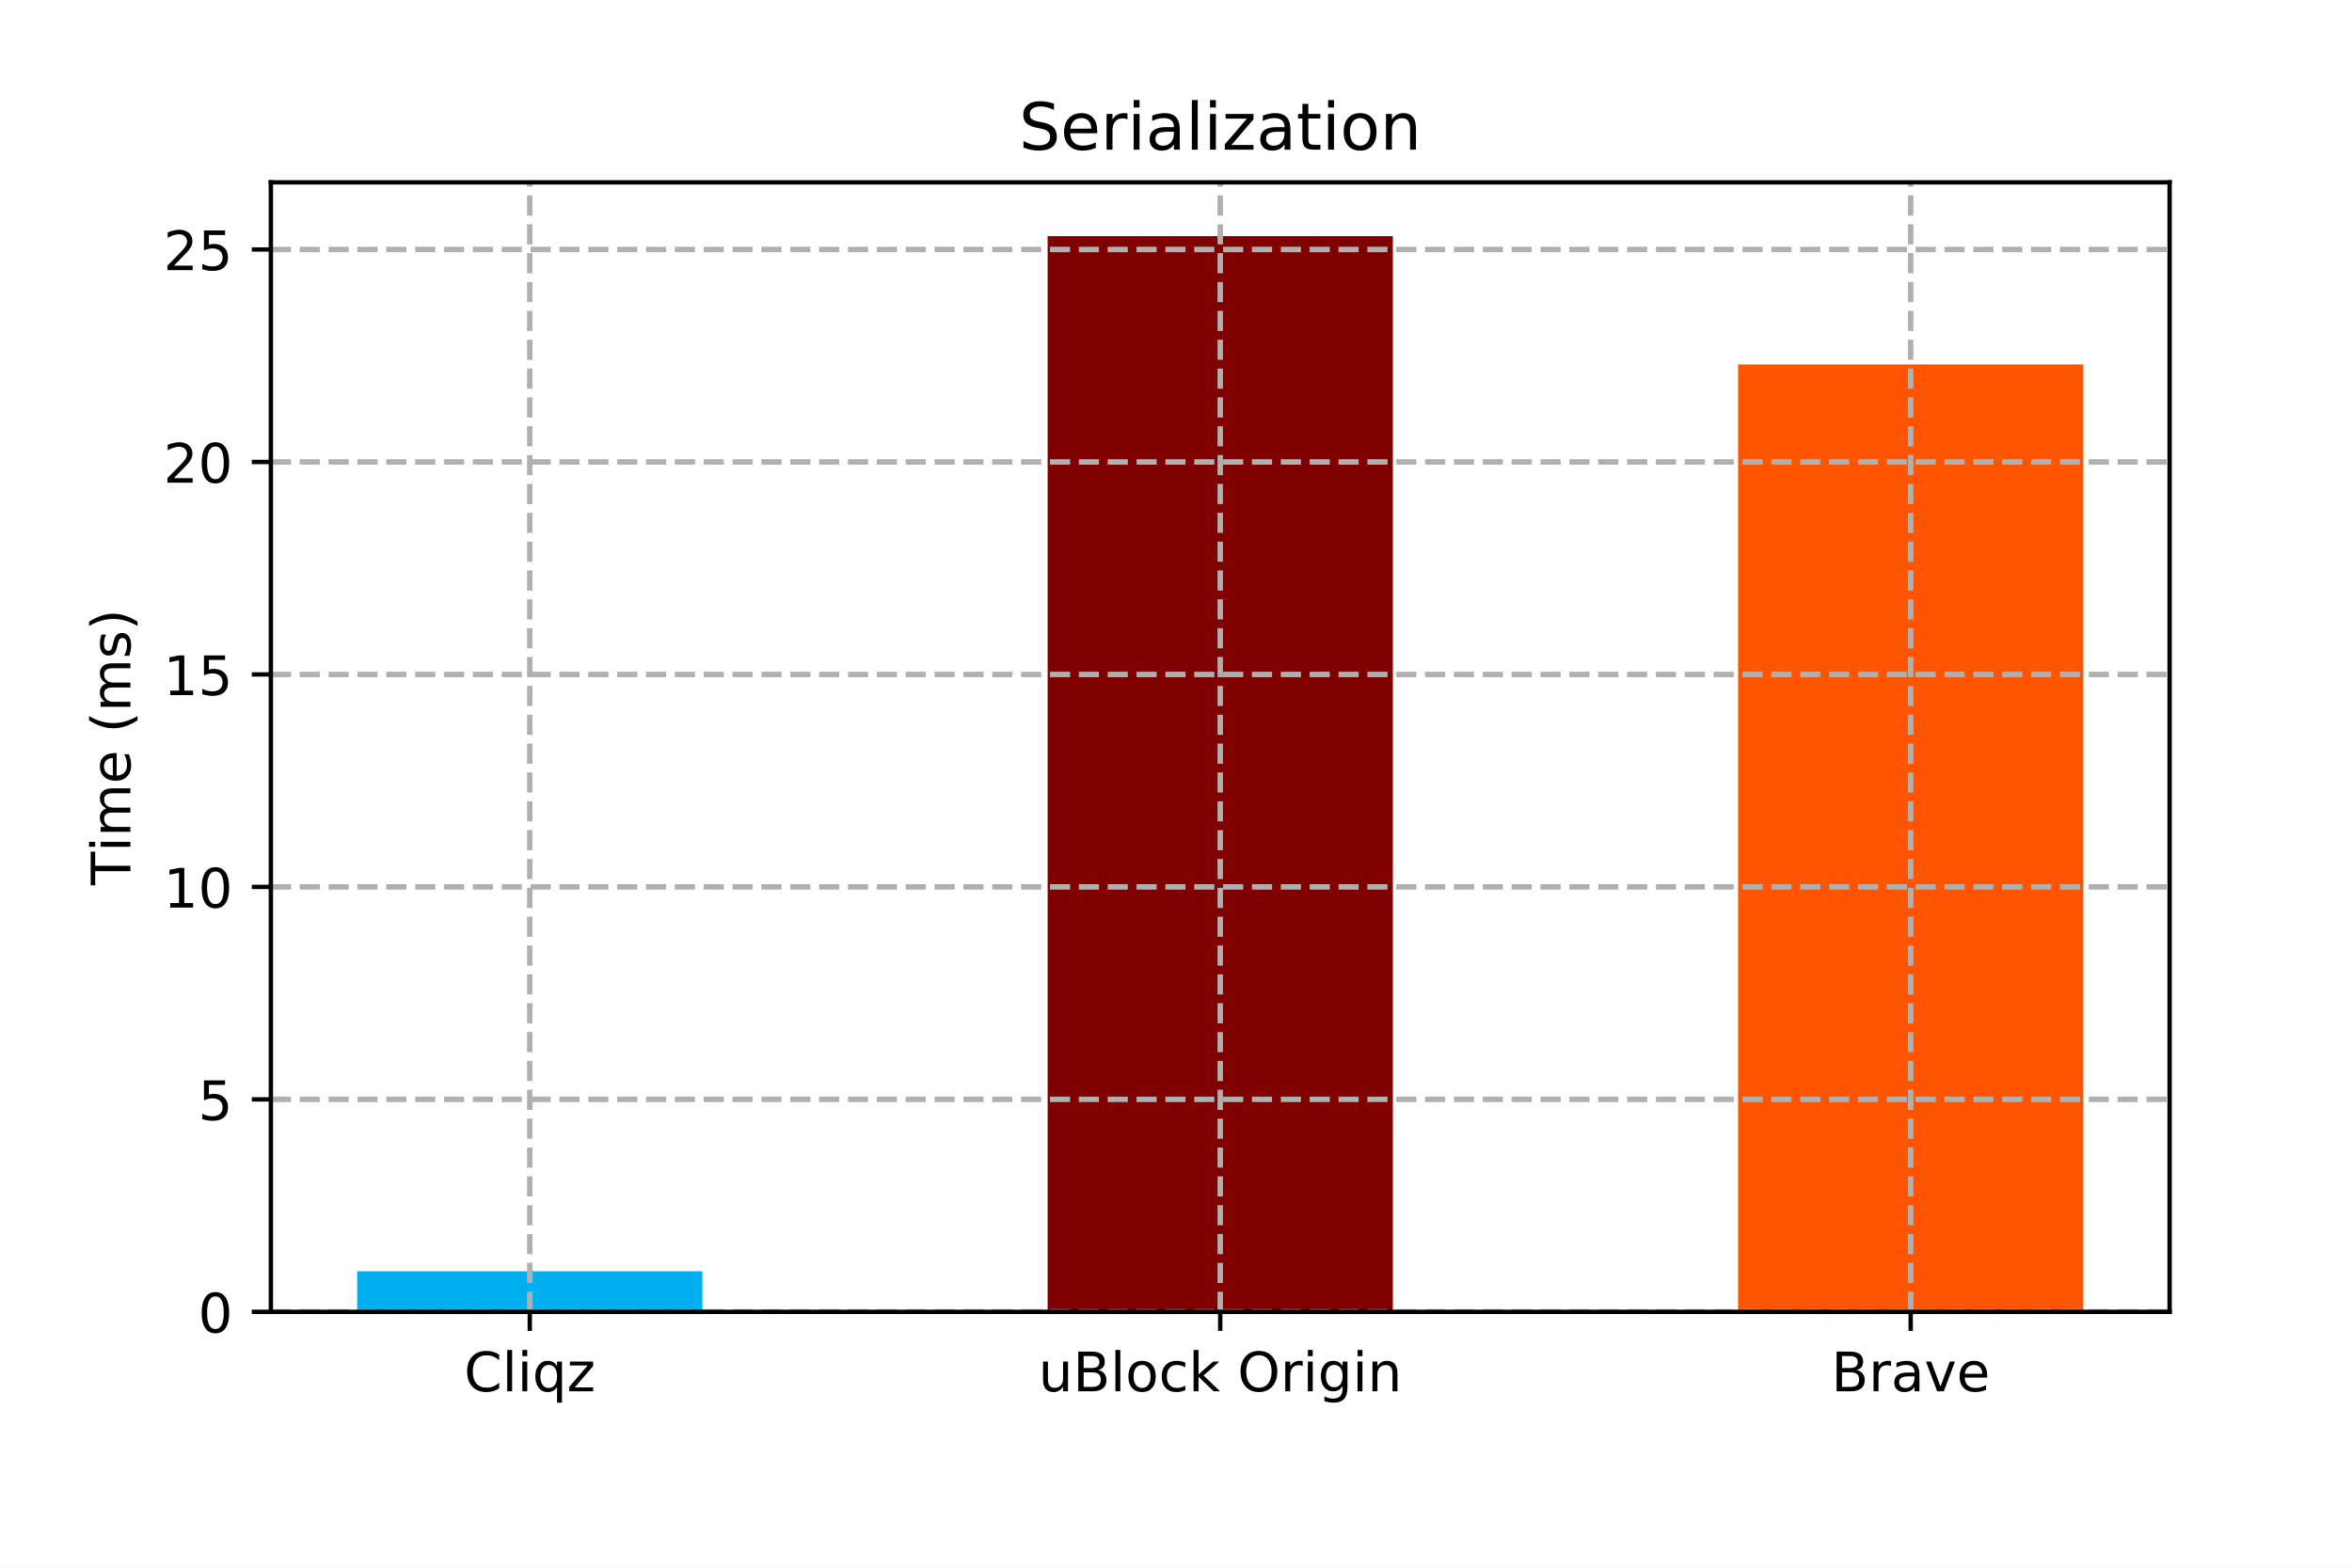
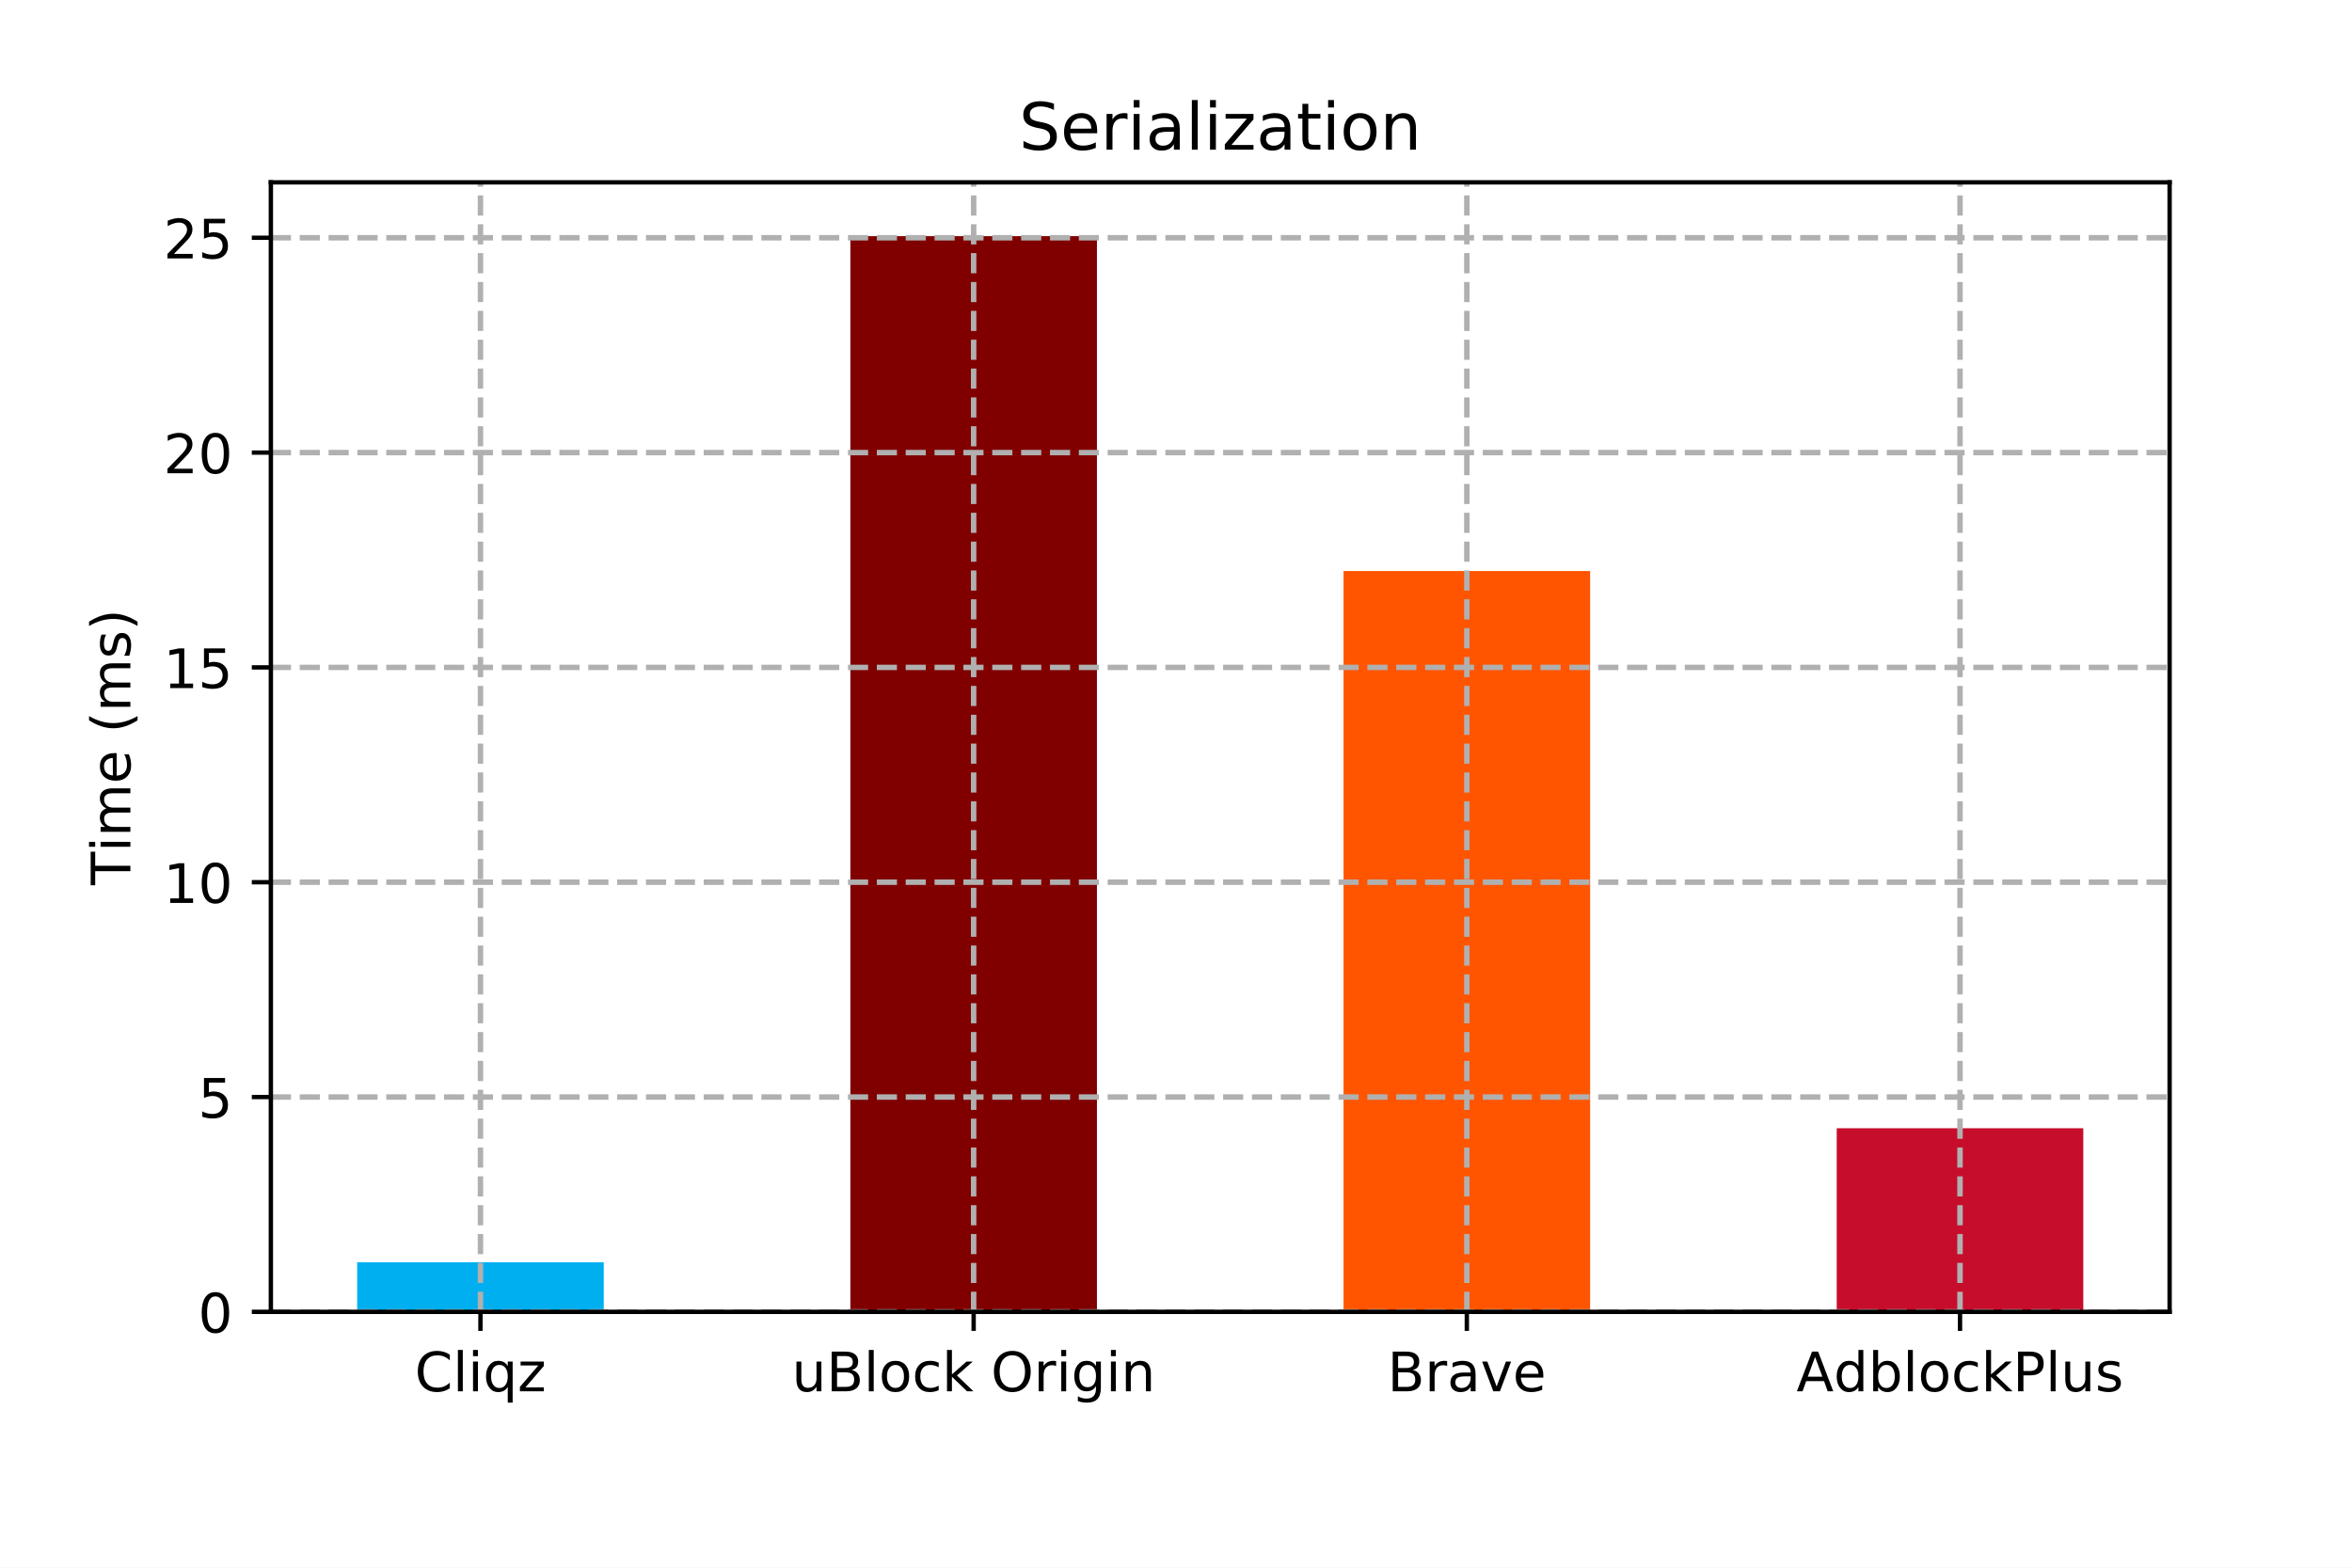
<svg xmlns="http://www.w3.org/2000/svg" xmlns:xlink="http://www.w3.org/1999/xlink" height="288pt" version="1.1" viewBox="0 0 432 288" width="432pt">
  <defs>
    <style type="text/css">
*{stroke-linecap:butt;stroke-linejoin:round;}
  </style>
  </defs>
  <g id="figure_1">
    <g id="patch_1">
      <path d="M 0 288  L 432 288  L 432 0  L 0 0  z " style="fill:#ffffff;" />
    </g>
    <g id="axes_1">
      <g id="patch_2">
        <path d="M 49.75 241  L 398.5 241  L 398.5 33.5  L 49.75 33.5  z " style="fill:#ffffff;" />
      </g>
      <g id="patch_3">
-         <path clip-path="url(#pd27f383146)" d="M 65.602 241  L 129.011 241  L 129.011 233.551  L 65.602 233.551  z " style="fill:#00aff0;" />
+         <path clip-path="url(#p6e4108b388)" d="M 65.602 241  L 110.894 241  L 110.894 231.901  L 65.602 231.901  z " style="fill:#00aff0;" />
      </g>
      <g id="patch_4">
-         <path clip-path="url(#pd27f383146)" d="M 192.42 241  L 255.83 241  L 255.83 43.381  L 192.42 43.381  z " style="fill:#800000;" />
+         <path clip-path="url(#p6e4108b388)" d="M 156.187 241  L 201.479 241  L 201.479 43.381  L 156.187 43.381  z " style="fill:#800000;" />
      </g>
      <g id="patch_5">
-         <path clip-path="url(#pd27f383146)" d="M 319.239 241  L 382.648 241  L 382.648 66.957  L 319.239 66.957  z " style="fill:#ff5500;" />
+         <path clip-path="url(#p6e4108b388)" d="M 246.771 241  L 292.063 241  L 292.063 104.898  L 246.771 104.898  z " style="fill:#ff5500;" />
+       </g>
+       <g id="patch_6">
+         <path clip-path="url(#p6e4108b388)" d="M 337.356 241  L 382.648 241  L 382.648 207.27  L 337.356 207.27  z " style="fill:#c70d2c;" />
      </g>
      <g id="matplotlib.axis_1">
        <g id="xtick_1">
          <g id="line2d_1">
-             <path clip-path="url(#pd27f383146)" d="M 97.307 241  L 97.307 33.5  " style="fill:none;stroke:#b0b0b0;stroke-dasharray:3.7,1.6;stroke-dashoffset:0;" />
+             <path clip-path="url(#p6e4108b388)" d="M 88.248 241  L 88.248 33.5  " style="fill:none;stroke:#b0b0b0;stroke-dasharray:3.7,1.6;stroke-dashoffset:0;" />
          </g>
          <g id="line2d_2">
            <defs>
-               <path d="M 0 0  L 0 3.5  " id="m61ef0e1112" style="stroke:#000000;stroke-width:0.8;" />
-             </defs>
-             <g>
-               <use style="stroke:#000000;stroke-width:0.8;" x="97.307" xlink:href="#m61ef0e1112" y="241" />
+               <path d="M 0 0  L 0 3.5  " id="mf58dbe7dc2" style="stroke:#000000;stroke-width:0.8;" />
+             </defs>
+             <g>
+               <use style="stroke:#000000;stroke-width:0.8;" x="88.248" xlink:href="#mf58dbe7dc2" y="241" />
            </g>
          </g>
          <g id="text_1">
            <defs>
              <path d="M 64.406 67.281  L 64.406 56.891  Q 59.422 61.531 53.781 63.812  Q 48.141 66.109 41.797 66.109  Q 29.297 66.109 22.656 58.469  Q 16.016 50.828 16.016 36.375  Q 16.016 21.969 22.656 14.328  Q 29.297 6.688 41.797 6.688  Q 48.141 6.688 53.781 8.984  Q 59.422 11.281 64.406 15.922  L 64.406 5.609  Q 59.234 2.094 53.438 0.328  Q 47.656 -1.422 41.219 -1.422  Q 24.656 -1.422 15.125 8.703  Q 5.609 18.844 5.609 36.375  Q 5.609 53.953 15.125 64.078  Q 24.656 74.219 41.219 74.219  Q 47.75 74.219 53.531 72.484  Q 59.328 70.75 64.406 67.281  z " id="DejaVuSans-67" />
              <path d="M 9.422 75.984  L 18.406 75.984  L 18.406 0  L 9.422 0  z " id="DejaVuSans-108" />
              <path d="M 9.422 54.688  L 18.406 54.688  L 18.406 0  L 9.422 0  z M 9.422 75.984  L 18.406 75.984  L 18.406 64.594  L 9.422 64.594  z " id="DejaVuSans-105" />
              <path d="M 14.797 27.297  Q 14.797 17.391 18.875 11.75  Q 22.953 6.109 30.078 6.109  Q 37.203 6.109 41.297 11.75  Q 45.406 17.391 45.406 27.297  Q 45.406 37.203 41.297 42.844  Q 37.203 48.484 30.078 48.484  Q 22.953 48.484 18.875 42.844  Q 14.797 37.203 14.797 27.297  z M 45.406 8.203  Q 42.578 3.328 38.25 0.953  Q 33.938 -1.422 27.875 -1.422  Q 17.969 -1.422 11.734 6.484  Q 5.516 14.406 5.516 27.297  Q 5.516 40.188 11.734 48.094  Q 17.969 56 27.875 56  Q 33.938 56 38.25 53.625  Q 42.578 51.266 45.406 46.391  L 45.406 54.688  L 54.391 54.688  L 54.391 -20.797  L 45.406 -20.797  z " id="DejaVuSans-113" />
              <path d="M 5.516 54.688  L 48.188 54.688  L 48.188 46.484  L 14.406 7.172  L 48.188 7.172  L 48.188 0  L 4.297 0  L 4.297 8.203  L 38.094 47.516  L 5.516 47.516  z " id="DejaVuSans-122" />
            </defs>
-             <g transform="translate(85.23885 255.5984)scale(0.1 -0.1)">
+             <g transform="translate(76.18041 255.5984)scale(0.1 -0.1)">
              <use xlink:href="#DejaVuSans-67" />
              <use x="69.824" xlink:href="#DejaVuSans-108" />
              <use x="97.607" xlink:href="#DejaVuSans-105" />
              <use x="125.391" xlink:href="#DejaVuSans-113" />
              <use x="188.867" xlink:href="#DejaVuSans-122" />
            </g>
          </g>
        </g>
        <g id="xtick_2">
          <g id="line2d_3">
-             <path clip-path="url(#pd27f383146)" d="M 224.125 241  L 224.125 33.5  " style="fill:none;stroke:#b0b0b0;stroke-dasharray:3.7,1.6;stroke-dashoffset:0;" />
+             <path clip-path="url(#p6e4108b388)" d="M 178.833 241  L 178.833 33.5  " style="fill:none;stroke:#b0b0b0;stroke-dasharray:3.7,1.6;stroke-dashoffset:0;" />
          </g>
          <g id="line2d_4">
            <g>
-               <use style="stroke:#000000;stroke-width:0.8;" x="224.125" xlink:href="#m61ef0e1112" y="241" />
+               <use style="stroke:#000000;stroke-width:0.8;" x="178.833" xlink:href="#mf58dbe7dc2" y="241" />
            </g>
          </g>
          <g id="text_2">
            <defs>
              <path d="M 8.5 21.578  L 8.5 54.688  L 17.484 54.688  L 17.484 21.922  Q 17.484 14.156 20.5 10.266  Q 23.531 6.391 29.594 6.391  Q 36.859 6.391 41.078 11.031  Q 45.312 15.672 45.312 23.688  L 45.312 54.688  L 54.297 54.688  L 54.297 0  L 45.312 0  L 45.312 8.406  Q 42.047 3.422 37.719 1  Q 33.406 -1.422 27.688 -1.422  Q 18.266 -1.422 13.375 4.438  Q 8.5 10.297 8.5 21.578  z M 31.109 56  z " id="DejaVuSans-117" />
              <path d="M 19.672 34.812  L 19.672 8.109  L 35.5 8.109  Q 43.453 8.109 47.281 11.406  Q 51.125 14.703 51.125 21.484  Q 51.125 28.328 47.281 31.562  Q 43.453 34.812 35.5 34.812  z M 19.672 64.797  L 19.672 42.828  L 34.281 42.828  Q 41.5 42.828 45.031 45.531  Q 48.578 48.25 48.578 53.812  Q 48.578 59.328 45.031 62.062  Q 41.5 64.797 34.281 64.797  z M 9.812 72.906  L 35.016 72.906  Q 46.297 72.906 52.391 68.219  Q 58.5 63.531 58.5 54.891  Q 58.5 48.188 55.375 44.234  Q 52.25 40.281 46.188 39.312  Q 53.469 37.75 57.5 32.781  Q 61.531 27.828 61.531 20.406  Q 61.531 10.641 54.891 5.312  Q 48.25 0 35.984 0  L 9.812 0  z " id="DejaVuSans-66" />
              <path d="M 30.609 48.391  Q 23.391 48.391 19.188 42.75  Q 14.984 37.109 14.984 27.297  Q 14.984 17.484 19.156 11.844  Q 23.344 6.203 30.609 6.203  Q 37.797 6.203 41.984 11.859  Q 46.188 17.531 46.188 27.297  Q 46.188 37.016 41.984 42.703  Q 37.797 48.391 30.609 48.391  z M 30.609 56  Q 42.328 56 49.016 48.375  Q 55.719 40.766 55.719 27.297  Q 55.719 13.875 49.016 6.219  Q 42.328 -1.422 30.609 -1.422  Q 18.844 -1.422 12.172 6.219  Q 5.516 13.875 5.516 27.297  Q 5.516 40.766 12.172 48.375  Q 18.844 56 30.609 56  z " id="DejaVuSans-111" />
              <path d="M 48.781 52.594  L 48.781 44.188  Q 44.969 46.297 41.141 47.344  Q 37.312 48.391 33.406 48.391  Q 24.656 48.391 19.812 42.844  Q 14.984 37.312 14.984 27.297  Q 14.984 17.281 19.812 11.734  Q 24.656 6.203 33.406 6.203  Q 37.312 6.203 41.141 7.25  Q 44.969 8.297 48.781 10.406  L 48.781 2.094  Q 45.016 0.344 40.984 -0.531  Q 36.969 -1.422 32.422 -1.422  Q 20.062 -1.422 12.781 6.344  Q 5.516 14.109 5.516 27.297  Q 5.516 40.672 12.859 48.328  Q 20.219 56 33.016 56  Q 37.156 56 41.109 55.141  Q 45.062 54.297 48.781 52.594  z " id="DejaVuSans-99" />
              <path d="M 9.078 75.984  L 18.109 75.984  L 18.109 31.109  L 44.922 54.688  L 56.391 54.688  L 27.391 29.109  L 57.625 0  L 45.906 0  L 18.109 26.703  L 18.109 0  L 9.078 0  z " id="DejaVuSans-107" />
              <path id="DejaVuSans-32" />
              <path d="M 39.406 66.219  Q 28.656 66.219 22.328 58.203  Q 16.016 50.203 16.016 36.375  Q 16.016 22.609 22.328 14.594  Q 28.656 6.594 39.406 6.594  Q 50.141 6.594 56.422 14.594  Q 62.703 22.609 62.703 36.375  Q 62.703 50.203 56.422 58.203  Q 50.141 66.219 39.406 66.219  z M 39.406 74.219  Q 54.734 74.219 63.906 63.938  Q 73.094 53.656 73.094 36.375  Q 73.094 19.141 63.906 8.859  Q 54.734 -1.422 39.406 -1.422  Q 24.031 -1.422 14.812 8.828  Q 5.609 19.094 5.609 36.375  Q 5.609 53.656 14.812 63.938  Q 24.031 74.219 39.406 74.219  z " id="DejaVuSans-79" />
              <path d="M 41.109 46.297  Q 39.594 47.172 37.812 47.578  Q 36.031 48 33.891 48  Q 26.266 48 22.188 43.047  Q 18.109 38.094 18.109 28.812  L 18.109 0  L 9.078 0  L 9.078 54.688  L 18.109 54.688  L 18.109 46.188  Q 20.953 51.172 25.484 53.578  Q 30.031 56 36.531 56  Q 37.453 56 38.578 55.875  Q 39.703 55.766 41.062 55.516  z " id="DejaVuSans-114" />
              <path d="M 45.406 27.984  Q 45.406 37.75 41.375 43.109  Q 37.359 48.484 30.078 48.484  Q 22.859 48.484 18.828 43.109  Q 14.797 37.75 14.797 27.984  Q 14.797 18.266 18.828 12.891  Q 22.859 7.516 30.078 7.516  Q 37.359 7.516 41.375 12.891  Q 45.406 18.266 45.406 27.984  z M 54.391 6.781  Q 54.391 -7.172 48.188 -13.984  Q 42 -20.797 29.203 -20.797  Q 24.469 -20.797 20.266 -20.094  Q 16.062 -19.391 12.109 -17.922  L 12.109 -9.188  Q 16.062 -11.328 19.922 -12.344  Q 23.781 -13.375 27.781 -13.375  Q 36.625 -13.375 41.016 -8.766  Q 45.406 -4.156 45.406 5.172  L 45.406 9.625  Q 42.625 4.781 38.281 2.391  Q 33.938 0 27.875 0  Q 17.828 0 11.672 7.656  Q 5.516 15.328 5.516 27.984  Q 5.516 40.672 11.672 48.328  Q 17.828 56 27.875 56  Q 33.938 56 38.281 53.609  Q 42.625 51.219 45.406 46.391  L 45.406 54.688  L 54.391 54.688  z " id="DejaVuSans-103" />
              <path d="M 54.891 33.016  L 54.891 0  L 45.906 0  L 45.906 32.719  Q 45.906 40.484 42.875 44.328  Q 39.844 48.188 33.797 48.188  Q 26.516 48.188 22.312 43.547  Q 18.109 38.922 18.109 30.906  L 18.109 0  L 9.078 0  L 9.078 54.688  L 18.109 54.688  L 18.109 46.188  Q 21.344 51.125 25.703 53.562  Q 30.078 56 35.797 56  Q 45.219 56 50.047 50.172  Q 54.891 44.344 54.891 33.016  z " id="DejaVuSans-110" />
            </defs>
-             <g transform="translate(190.7312 255.5984)scale(0.1 -0.1)">
+             <g transform="translate(145.439 255.5984)scale(0.1 -0.1)">
              <use xlink:href="#DejaVuSans-117" />
              <use x="63.379" xlink:href="#DejaVuSans-66" />
              <use x="131.982" xlink:href="#DejaVuSans-108" />
              <use x="159.766" xlink:href="#DejaVuSans-111" />
              <use x="220.947" xlink:href="#DejaVuSans-99" />
              <use x="275.928" xlink:href="#DejaVuSans-107" />
              <use x="333.838" xlink:href="#DejaVuSans-32" />
              <use x="365.625" xlink:href="#DejaVuSans-79" />
              <use x="444.336" xlink:href="#DejaVuSans-114" />
              <use x="485.449" xlink:href="#DejaVuSans-105" />
              <use x="513.232" xlink:href="#DejaVuSans-103" />
              <use x="576.709" xlink:href="#DejaVuSans-105" />
              <use x="604.492" xlink:href="#DejaVuSans-110" />
            </g>
          </g>
        </g>
        <g id="xtick_3">
          <g id="line2d_5">
-             <path clip-path="url(#pd27f383146)" d="M 350.943 241  L 350.943 33.5  " style="fill:none;stroke:#b0b0b0;stroke-dasharray:3.7,1.6;stroke-dashoffset:0;" />
+             <path clip-path="url(#p6e4108b388)" d="M 269.417 241  L 269.417 33.5  " style="fill:none;stroke:#b0b0b0;stroke-dasharray:3.7,1.6;stroke-dashoffset:0;" />
          </g>
          <g id="line2d_6">
            <g>
-               <use style="stroke:#000000;stroke-width:0.8;" x="350.943" xlink:href="#m61ef0e1112" y="241" />
+               <use style="stroke:#000000;stroke-width:0.8;" x="269.417" xlink:href="#mf58dbe7dc2" y="241" />
            </g>
          </g>
          <g id="text_3">
            <defs>
              <path d="M 34.281 27.484  Q 23.391 27.484 19.188 25  Q 14.984 22.516 14.984 16.5  Q 14.984 11.719 18.141 8.906  Q 21.297 6.109 26.703 6.109  Q 34.188 6.109 38.703 11.406  Q 43.219 16.703 43.219 25.484  L 43.219 27.484  z M 52.203 31.203  L 52.203 0  L 43.219 0  L 43.219 8.297  Q 40.141 3.328 35.547 0.953  Q 30.953 -1.422 24.312 -1.422  Q 15.922 -1.422 10.953 3.297  Q 6 8.016 6 15.922  Q 6 25.141 12.172 29.828  Q 18.359 34.516 30.609 34.516  L 43.219 34.516  L 43.219 35.406  Q 43.219 41.609 39.141 45  Q 35.062 48.391 27.688 48.391  Q 23 48.391 18.547 47.266  Q 14.109 46.141 10.016 43.891  L 10.016 52.203  Q 14.938 54.109 19.578 55.047  Q 24.219 56 28.609 56  Q 40.484 56 46.344 49.844  Q 52.203 43.703 52.203 31.203  z " id="DejaVuSans-97" />
              <path d="M 2.984 54.688  L 12.5 54.688  L 29.594 8.797  L 46.688 54.688  L 56.203 54.688  L 35.688 0  L 23.484 0  z " id="DejaVuSans-118" />
              <path d="M 56.203 29.594  L 56.203 25.203  L 14.891 25.203  Q 15.484 15.922 20.484 11.062  Q 25.484 6.203 34.422 6.203  Q 39.594 6.203 44.453 7.469  Q 49.312 8.734 54.109 11.281  L 54.109 2.781  Q 49.266 0.734 44.188 -0.344  Q 39.109 -1.422 33.891 -1.422  Q 20.797 -1.422 13.156 6.188  Q 5.516 13.812 5.516 26.812  Q 5.516 40.234 12.766 48.109  Q 20.016 56 32.328 56  Q 43.359 56 49.781 48.891  Q 56.203 41.797 56.203 29.594  z M 47.219 32.234  Q 47.125 39.594 43.094 43.984  Q 39.062 48.391 32.422 48.391  Q 24.906 48.391 20.391 44.141  Q 15.875 39.891 15.188 32.172  z " id="DejaVuSans-101" />
            </defs>
-             <g transform="translate(336.3572 255.5984)scale(0.1 -0.1)">
+             <g transform="translate(254.8313 255.5984)scale(0.1 -0.1)">
              <use xlink:href="#DejaVuSans-66" />
              <use x="68.604" xlink:href="#DejaVuSans-114" />
              <use x="109.717" xlink:href="#DejaVuSans-97" />
              <use x="170.996" xlink:href="#DejaVuSans-118" />
              <use x="230.176" xlink:href="#DejaVuSans-101" />
            </g>
          </g>
        </g>
+         <g id="xtick_4">
+           <g id="line2d_7">
+             <path clip-path="url(#p6e4108b388)" d="M 360.002 241  L 360.002 33.5  " style="fill:none;stroke:#b0b0b0;stroke-dasharray:3.7,1.6;stroke-dashoffset:0;" />
+           </g>
+           <g id="line2d_8">
+             <g>
+               <use style="stroke:#000000;stroke-width:0.8;" x="360.002" xlink:href="#mf58dbe7dc2" y="241" />
+             </g>
+           </g>
+           <g id="text_4">
+             <defs>
+               <path d="M 34.188 63.188  L 20.797 26.906  L 47.609 26.906  z M 28.609 72.906  L 39.797 72.906  L 67.578 0  L 57.328 0  L 50.688 18.703  L 17.828 18.703  L 11.188 0  L 0.781 0  z " id="DejaVuSans-65" />
+               <path d="M 45.406 46.391  L 45.406 75.984  L 54.391 75.984  L 54.391 0  L 45.406 0  L 45.406 8.203  Q 42.578 3.328 38.25 0.953  Q 33.938 -1.422 27.875 -1.422  Q 17.969 -1.422 11.734 6.484  Q 5.516 14.406 5.516 27.297  Q 5.516 40.188 11.734 48.094  Q 17.969 56 27.875 56  Q 33.938 56 38.25 53.625  Q 42.578 51.266 45.406 46.391  z M 14.797 27.297  Q 14.797 17.391 18.875 11.75  Q 22.953 6.109 30.078 6.109  Q 37.203 6.109 41.297 11.75  Q 45.406 17.391 45.406 27.297  Q 45.406 37.203 41.297 42.844  Q 37.203 48.484 30.078 48.484  Q 22.953 48.484 18.875 42.844  Q 14.797 37.203 14.797 27.297  z " id="DejaVuSans-100" />
+               <path d="M 48.688 27.297  Q 48.688 37.203 44.609 42.844  Q 40.531 48.484 33.406 48.484  Q 26.266 48.484 22.188 42.844  Q 18.109 37.203 18.109 27.297  Q 18.109 17.391 22.188 11.75  Q 26.266 6.109 33.406 6.109  Q 40.531 6.109 44.609 11.75  Q 48.688 17.391 48.688 27.297  z M 18.109 46.391  Q 20.953 51.266 25.266 53.625  Q 29.594 56 35.594 56  Q 45.562 56 51.781 48.094  Q 58.016 40.188 58.016 27.297  Q 58.016 14.406 51.781 6.484  Q 45.562 -1.422 35.594 -1.422  Q 29.594 -1.422 25.266 0.953  Q 20.953 3.328 18.109 8.203  L 18.109 0  L 9.078 0  L 9.078 75.984  L 18.109 75.984  z " id="DejaVuSans-98" />
+               <path d="M 19.672 64.797  L 19.672 37.406  L 32.078 37.406  Q 38.969 37.406 42.719 40.969  Q 46.484 44.531 46.484 51.125  Q 46.484 57.672 42.719 61.234  Q 38.969 64.797 32.078 64.797  z M 9.812 72.906  L 32.078 72.906  Q 44.344 72.906 50.609 67.359  Q 56.891 61.812 56.891 51.125  Q 56.891 40.328 50.609 34.812  Q 44.344 29.297 32.078 29.297  L 19.672 29.297  L 19.672 0  L 9.812 0  z " id="DejaVuSans-80" />
+               <path d="M 44.281 53.078  L 44.281 44.578  Q 40.484 46.531 36.375 47.5  Q 32.281 48.484 27.875 48.484  Q 21.188 48.484 17.844 46.438  Q 14.5 44.391 14.5 40.281  Q 14.5 37.156 16.891 35.375  Q 19.281 33.594 26.516 31.984  L 29.594 31.297  Q 39.156 29.25 43.188 25.516  Q 47.219 21.781 47.219 15.094  Q 47.219 7.469 41.188 3.016  Q 35.156 -1.422 24.609 -1.422  Q 20.219 -1.422 15.453 -0.562  Q 10.688 0.297 5.422 2  L 5.422 11.281  Q 10.406 8.688 15.234 7.391  Q 20.062 6.109 24.812 6.109  Q 31.156 6.109 34.562 8.281  Q 37.984 10.453 37.984 14.406  Q 37.984 18.062 35.516 20.016  Q 33.062 21.969 24.703 23.781  L 21.578 24.516  Q 13.234 26.266 9.516 29.906  Q 5.812 33.547 5.812 39.891  Q 5.812 47.609 11.281 51.797  Q 16.75 56 26.812 56  Q 31.781 56 36.172 55.266  Q 40.578 54.547 44.281 53.078  z " id="DejaVuSans-115" />
+             </defs>
+             <g transform="translate(329.9633 255.5984)scale(0.1 -0.1)">
+               <use xlink:href="#DejaVuSans-65" />
+               <use x="68.393" xlink:href="#DejaVuSans-100" />
+               <use x="131.869" xlink:href="#DejaVuSans-98" />
+               <use x="195.346" xlink:href="#DejaVuSans-108" />
+               <use x="223.129" xlink:href="#DejaVuSans-111" />
+               <use x="284.311" xlink:href="#DejaVuSans-99" />
+               <use x="339.291" xlink:href="#DejaVuSans-107" />
+               <use x="397.201" xlink:href="#DejaVuSans-80" />
+               <use x="457.504" xlink:href="#DejaVuSans-108" />
+               <use x="485.287" xlink:href="#DejaVuSans-117" />
+               <use x="548.666" xlink:href="#DejaVuSans-115" />
+             </g>
+           </g>
+         </g>
      </g>
      <g id="matplotlib.axis_2">
        <g id="ytick_1">
-           <g id="line2d_7">
-             <path clip-path="url(#pd27f383146)" d="M 49.75 241  L 398.5 241  " style="fill:none;stroke:#b0b0b0;stroke-dasharray:3.7,1.6;stroke-dashoffset:0;" />
-           </g>
-           <g id="line2d_8">
-             <defs>
-               <path d="M 0 0  L -3.5 0  " id="mfc8372404d" style="stroke:#000000;stroke-width:0.8;" />
-             </defs>
-             <g>
-               <use style="stroke:#000000;stroke-width:0.8;" x="49.75" xlink:href="#mfc8372404d" y="241" />
-             </g>
-           </g>
-           <g id="text_4">
+           <g id="line2d_9">
+             <path clip-path="url(#p6e4108b388)" d="M 49.75 241  L 398.5 241  " style="fill:none;stroke:#b0b0b0;stroke-dasharray:3.7,1.6;stroke-dashoffset:0;" />
+           </g>
+           <g id="line2d_10">
+             <defs>
+               <path d="M 0 0  L -3.5 0  " id="m9da40c48d3" style="stroke:#000000;stroke-width:0.8;" />
+             </defs>
+             <g>
+               <use style="stroke:#000000;stroke-width:0.8;" x="49.75" xlink:href="#m9da40c48d3" y="241" />
+             </g>
+           </g>
+           <g id="text_5">
            <defs>
              <path d="M 31.781 66.406  Q 24.172 66.406 20.328 58.906  Q 16.5 51.422 16.5 36.375  Q 16.5 21.391 20.328 13.891  Q 24.172 6.391 31.781 6.391  Q 39.453 6.391 43.281 13.891  Q 47.125 21.391 47.125 36.375  Q 47.125 51.422 43.281 58.906  Q 39.453 66.406 31.781 66.406  z M 31.781 74.219  Q 44.047 74.219 50.516 64.516  Q 56.984 54.828 56.984 36.375  Q 56.984 17.969 50.516 8.266  Q 44.047 -1.422 31.781 -1.422  Q 19.531 -1.422 13.062 8.266  Q 6.594 17.969 6.594 36.375  Q 6.594 54.828 13.062 64.516  Q 19.531 74.219 31.781 74.219  z " id="DejaVuSans-48" />
            </defs>
            <g transform="translate(36.3875 244.7992)scale(0.1 -0.1)">
              <use xlink:href="#DejaVuSans-48" />
            </g>
          </g>
        </g>
        <g id="ytick_2">
-           <g id="line2d_9">
-             <path clip-path="url(#pd27f383146)" d="M 49.75 201.966  L 398.5 201.966  " style="fill:none;stroke:#b0b0b0;stroke-dasharray:3.7,1.6;stroke-dashoffset:0;" />
-           </g>
-           <g id="line2d_10">
-             <g>
-               <use style="stroke:#000000;stroke-width:0.8;" x="49.75" xlink:href="#mfc8372404d" y="201.966" />
-             </g>
-           </g>
-           <g id="text_5">
+           <g id="line2d_11">
+             <path clip-path="url(#p6e4108b388)" d="M 49.75 201.536  L 398.5 201.536  " style="fill:none;stroke:#b0b0b0;stroke-dasharray:3.7,1.6;stroke-dashoffset:0;" />
+           </g>
+           <g id="line2d_12">
+             <g>
+               <use style="stroke:#000000;stroke-width:0.8;" x="49.75" xlink:href="#m9da40c48d3" y="201.536" />
+             </g>
+           </g>
+           <g id="text_6">
            <defs>
              <path d="M 10.797 72.906  L 49.516 72.906  L 49.516 64.594  L 19.828 64.594  L 19.828 46.734  Q 21.969 47.469 24.109 47.828  Q 26.266 48.188 28.422 48.188  Q 40.625 48.188 47.75 41.5  Q 54.891 34.812 54.891 23.391  Q 54.891 11.625 47.562 5.094  Q 40.234 -1.422 26.906 -1.422  Q 22.312 -1.422 17.547 -0.641  Q 12.797 0.141 7.719 1.703  L 7.719 11.625  Q 12.109 9.234 16.797 8.062  Q 21.484 6.891 26.703 6.891  Q 35.156 6.891 40.078 11.328  Q 45.016 15.766 45.016 23.391  Q 45.016 31 40.078 35.438  Q 35.156 39.891 26.703 39.891  Q 22.75 39.891 18.812 39.016  Q 14.891 38.141 10.797 36.281  z " id="DejaVuSans-53" />
            </defs>
-             <g transform="translate(36.3875 205.7656)scale(0.1 -0.1)">
+             <g transform="translate(36.3875 205.3351)scale(0.1 -0.1)">
              <use xlink:href="#DejaVuSans-53" />
            </g>
          </g>
        </g>
        <g id="ytick_3">
-           <g id="line2d_11">
-             <path clip-path="url(#pd27f383146)" d="M 49.75 162.933  L 398.5 162.933  " style="fill:none;stroke:#b0b0b0;stroke-dasharray:3.7,1.6;stroke-dashoffset:0;" />
-           </g>
-           <g id="line2d_12">
-             <g>
-               <use style="stroke:#000000;stroke-width:0.8;" x="49.75" xlink:href="#mfc8372404d" y="162.933" />
-             </g>
-           </g>
-           <g id="text_6">
+           <g id="line2d_13">
+             <path clip-path="url(#p6e4108b388)" d="M 49.75 162.072  L 398.5 162.072  " style="fill:none;stroke:#b0b0b0;stroke-dasharray:3.7,1.6;stroke-dashoffset:0;" />
+           </g>
+           <g id="line2d_14">
+             <g>
+               <use style="stroke:#000000;stroke-width:0.8;" x="49.75" xlink:href="#m9da40c48d3" y="162.072" />
+             </g>
+           </g>
+           <g id="text_7">
            <defs>
              <path d="M 12.406 8.297  L 28.516 8.297  L 28.516 63.922  L 10.984 60.406  L 10.984 69.391  L 28.422 72.906  L 38.281 72.906  L 38.281 8.297  L 54.391 8.297  L 54.391 0  L 12.406 0  z " id="DejaVuSans-49" />
            </defs>
-             <g transform="translate(30.025 166.732)scale(0.1 -0.1)">
+             <g transform="translate(30.025 165.8711)scale(0.1 -0.1)">
              <use xlink:href="#DejaVuSans-49" />
              <use x="63.623" xlink:href="#DejaVuSans-48" />
            </g>
          </g>
        </g>
        <g id="ytick_4">
-           <g id="line2d_13">
-             <path clip-path="url(#pd27f383146)" d="M 49.75 123.899  L 398.5 123.899  " style="fill:none;stroke:#b0b0b0;stroke-dasharray:3.7,1.6;stroke-dashoffset:0;" />
-           </g>
-           <g id="line2d_14">
-             <g>
-               <use style="stroke:#000000;stroke-width:0.8;" x="49.75" xlink:href="#mfc8372404d" y="123.899" />
-             </g>
-           </g>
-           <g id="text_7">
-             <g transform="translate(30.025 127.6985)scale(0.1 -0.1)">
+           <g id="line2d_15">
+             <path clip-path="url(#p6e4108b388)" d="M 49.75 122.608  L 398.5 122.608  " style="fill:none;stroke:#b0b0b0;stroke-dasharray:3.7,1.6;stroke-dashoffset:0;" />
+           </g>
+           <g id="line2d_16">
+             <g>
+               <use style="stroke:#000000;stroke-width:0.8;" x="49.75" xlink:href="#m9da40c48d3" y="122.608" />
+             </g>
+           </g>
+           <g id="text_8">
+             <g transform="translate(30.025 126.407)scale(0.1 -0.1)">
              <use xlink:href="#DejaVuSans-49" />
              <use x="63.623" xlink:href="#DejaVuSans-53" />
            </g>
          </g>
        </g>
        <g id="ytick_5">
-           <g id="line2d_15">
-             <path clip-path="url(#pd27f383146)" d="M 49.75 84.866  L 398.5 84.866  " style="fill:none;stroke:#b0b0b0;stroke-dasharray:3.7,1.6;stroke-dashoffset:0;" />
-           </g>
-           <g id="line2d_16">
-             <g>
-               <use style="stroke:#000000;stroke-width:0.8;" x="49.75" xlink:href="#mfc8372404d" y="84.866" />
-             </g>
-           </g>
-           <g id="text_8">
+           <g id="line2d_17">
+             <path clip-path="url(#p6e4108b388)" d="M 49.75 83.144  L 398.5 83.144  " style="fill:none;stroke:#b0b0b0;stroke-dasharray:3.7,1.6;stroke-dashoffset:0;" />
+           </g>
+           <g id="line2d_18">
+             <g>
+               <use style="stroke:#000000;stroke-width:0.8;" x="49.75" xlink:href="#m9da40c48d3" y="83.144" />
+             </g>
+           </g>
+           <g id="text_9">
            <defs>
              <path d="M 19.188 8.297  L 53.609 8.297  L 53.609 0  L 7.328 0  L 7.328 8.297  Q 12.938 14.109 22.625 23.891  Q 32.328 33.688 34.812 36.531  Q 39.547 41.844 41.422 45.531  Q 43.312 49.219 43.312 52.781  Q 43.312 58.594 39.234 62.25  Q 35.156 65.922 28.609 65.922  Q 23.969 65.922 18.812 64.312  Q 13.672 62.703 7.812 59.422  L 7.812 69.391  Q 13.766 71.781 18.938 73  Q 24.125 74.219 28.422 74.219  Q 39.75 74.219 46.484 68.547  Q 53.219 62.891 53.219 53.422  Q 53.219 48.922 51.531 44.891  Q 49.859 40.875 45.406 35.406  Q 44.188 33.984 37.641 27.219  Q 31.109 20.453 19.188 8.297  z " id="DejaVuSans-50" />
            </defs>
-             <g transform="translate(30.025 88.66488)scale(0.1 -0.1)">
+             <g transform="translate(30.025 86.94292)scale(0.1 -0.1)">
              <use xlink:href="#DejaVuSans-50" />
              <use x="63.623" xlink:href="#DejaVuSans-48" />
            </g>
          </g>
        </g>
        <g id="ytick_6">
-           <g id="line2d_17">
-             <path clip-path="url(#pd27f383146)" d="M 49.75 45.832  L 398.5 45.832  " style="fill:none;stroke:#b0b0b0;stroke-dasharray:3.7,1.6;stroke-dashoffset:0;" />
-           </g>
-           <g id="line2d_18">
-             <g>
-               <use style="stroke:#000000;stroke-width:0.8;" x="49.75" xlink:href="#mfc8372404d" y="45.832" />
-             </g>
-           </g>
-           <g id="text_9">
-             <g transform="translate(30.025 49.63129)scale(0.1 -0.1)">
+           <g id="line2d_19">
+             <path clip-path="url(#p6e4108b388)" d="M 49.75 43.68  L 398.5 43.68  " style="fill:none;stroke:#b0b0b0;stroke-dasharray:3.7,1.6;stroke-dashoffset:0;" />
+           </g>
+           <g id="line2d_20">
+             <g>
+               <use style="stroke:#000000;stroke-width:0.8;" x="49.75" xlink:href="#m9da40c48d3" y="43.68" />
+             </g>
+           </g>
+           <g id="text_10">
+             <g transform="translate(30.025 47.47884)scale(0.1 -0.1)">
              <use xlink:href="#DejaVuSans-50" />
              <use x="63.623" xlink:href="#DejaVuSans-53" />
            </g>
          </g>
        </g>
-         <g id="text_10">
+         <g id="text_11">
          <defs>
            <path d="M -0.297 72.906  L 61.375 72.906  L 61.375 64.594  L 35.5 64.594  L 35.5 0  L 25.594 0  L 25.594 64.594  L -0.297 64.594  z " id="DejaVuSans-84" />
            <path d="M 52 44.188  Q 55.375 50.25 60.062 53.125  Q 64.75 56 71.094 56  Q 79.641 56 84.281 50.016  Q 88.922 44.047 88.922 33.016  L 88.922 0  L 79.891 0  L 79.891 32.719  Q 79.891 40.578 77.094 44.375  Q 74.312 48.188 68.609 48.188  Q 61.625 48.188 57.562 43.547  Q 53.516 38.922 53.516 30.906  L 53.516 0  L 44.484 0  L 44.484 32.719  Q 44.484 40.625 41.703 44.406  Q 38.922 48.188 33.109 48.188  Q 26.219 48.188 22.156 43.531  Q 18.109 38.875 18.109 30.906  L 18.109 0  L 9.078 0  L 9.078 54.688  L 18.109 54.688  L 18.109 46.188  Q 21.188 51.219 25.484 53.609  Q 29.781 56 35.688 56  Q 41.656 56 45.828 52.969  Q 50 49.953 52 44.188  z " id="DejaVuSans-109" />
            <path d="M 31 75.875  Q 24.469 64.656 21.281 53.656  Q 18.109 42.672 18.109 31.391  Q 18.109 20.125 21.312 9.062  Q 24.516 -2 31 -13.188  L 23.188 -13.188  Q 15.875 -1.703 12.234 9.375  Q 8.594 20.453 8.594 31.391  Q 8.594 42.281 12.203 53.312  Q 15.828 64.359 23.188 75.875  z " id="DejaVuSans-40" />
-             <path d="M 44.281 53.078  L 44.281 44.578  Q 40.484 46.531 36.375 47.5  Q 32.281 48.484 27.875 48.484  Q 21.188 48.484 17.844 46.438  Q 14.5 44.391 14.5 40.281  Q 14.5 37.156 16.891 35.375  Q 19.281 33.594 26.516 31.984  L 29.594 31.297  Q 39.156 29.25 43.188 25.516  Q 47.219 21.781 47.219 15.094  Q 47.219 7.469 41.188 3.016  Q 35.156 -1.422 24.609 -1.422  Q 20.219 -1.422 15.453 -0.562  Q 10.688 0.297 5.422 2  L 5.422 11.281  Q 10.406 8.688 15.234 7.391  Q 20.062 6.109 24.812 6.109  Q 31.156 6.109 34.562 8.281  Q 37.984 10.453 37.984 14.406  Q 37.984 18.062 35.516 20.016  Q 33.062 21.969 24.703 23.781  L 21.578 24.516  Q 13.234 26.266 9.516 29.906  Q 5.812 33.547 5.812 39.891  Q 5.812 47.609 11.281 51.797  Q 16.75 56 26.812 56  Q 31.781 56 36.172 55.266  Q 40.578 54.547 44.281 53.078  z " id="DejaVuSans-115" />
            <path d="M 8.016 75.875  L 15.828 75.875  Q 23.141 64.359 26.781 53.312  Q 30.422 42.281 30.422 31.391  Q 30.422 20.453 26.781 9.375  Q 23.141 -1.703 15.828 -13.188  L 8.016 -13.188  Q 14.5 -2 17.703 9.062  Q 20.906 20.125 20.906 31.391  Q 20.906 42.672 17.703 53.656  Q 14.5 64.656 8.016 75.875  z " id="DejaVuSans-41" />
          </defs>
          <g transform="translate(23.94531 162.6031)rotate(-90)scale(0.1 -0.1)">
            <use xlink:href="#DejaVuSans-84" />
            <use x="61.037" xlink:href="#DejaVuSans-105" />
            <use x="88.82" xlink:href="#DejaVuSans-109" />
            <use x="186.232" xlink:href="#DejaVuSans-101" />
            <use x="247.756" xlink:href="#DejaVuSans-32" />
            <use x="279.543" xlink:href="#DejaVuSans-40" />
            <use x="318.557" xlink:href="#DejaVuSans-109" />
            <use x="415.969" xlink:href="#DejaVuSans-115" />
            <use x="468.068" xlink:href="#DejaVuSans-41" />
          </g>
        </g>
      </g>
-       <g id="patch_6">
+       <g id="patch_7">
        <path d="M 49.75 241  L 49.75 33.5  " style="fill:none;stroke:#000000;stroke-linecap:square;stroke-linejoin:miter;stroke-width:0.8;" />
      </g>
-       <g id="patch_7">
+       <g id="patch_8">
        <path d="M 398.5 241  L 398.5 33.5  " style="fill:none;stroke:#000000;stroke-linecap:square;stroke-linejoin:miter;stroke-width:0.8;" />
      </g>
-       <g id="patch_8">
+       <g id="patch_9">
        <path d="M 49.75 241  L 398.5 241  " style="fill:none;stroke:#000000;stroke-linecap:square;stroke-linejoin:miter;stroke-width:0.8;" />
      </g>
-       <g id="patch_9">
+       <g id="patch_10">
        <path d="M 49.75 33.5  L 398.5 33.5  " style="fill:none;stroke:#000000;stroke-linecap:square;stroke-linejoin:miter;stroke-width:0.8;" />
      </g>
-       <g id="text_11">
+       <g id="text_12">
        <defs>
          <path d="M 53.516 70.516  L 53.516 60.891  Q 47.906 63.578 42.922 64.891  Q 37.938 66.219 33.297 66.219  Q 25.25 66.219 20.875 63.094  Q 16.5 59.969 16.5 54.203  Q 16.5 49.359 19.406 46.891  Q 22.312 44.438 30.422 42.922  L 36.375 41.703  Q 47.406 39.594 52.656 34.297  Q 57.906 29 57.906 20.125  Q 57.906 9.516 50.797 4.047  Q 43.703 -1.422 29.984 -1.422  Q 24.812 -1.422 18.969 -0.25  Q 13.141 0.922 6.891 3.219  L 6.891 13.375  Q 12.891 10.016 18.656 8.297  Q 24.422 6.594 29.984 6.594  Q 38.422 6.594 43.016 9.906  Q 47.609 13.234 47.609 19.391  Q 47.609 24.75 44.312 27.781  Q 41.016 30.812 33.5 32.328  L 27.484 33.5  Q 16.453 35.688 11.516 40.375  Q 6.594 45.062 6.594 53.422  Q 6.594 63.094 13.406 68.656  Q 20.219 74.219 32.172 74.219  Q 37.312 74.219 42.625 73.281  Q 47.953 72.359 53.516 70.516  z " id="DejaVuSans-83" />
          <path d="M 18.312 70.219  L 18.312 54.688  L 36.812 54.688  L 36.812 47.703  L 18.312 47.703  L 18.312 18.016  Q 18.312 11.328 20.141 9.422  Q 21.969 7.516 27.594 7.516  L 36.812 7.516  L 36.812 0  L 27.594 0  Q 17.188 0 13.234 3.875  Q 9.281 7.766 9.281 18.016  L 9.281 47.703  L 2.688 47.703  L 2.688 54.688  L 9.281 54.688  L 9.281 70.219  z " id="DejaVuSans-116" />
        </defs>
        <g transform="translate(187.1612 27.5)scale(0.12 -0.12)">
          <use xlink:href="#DejaVuSans-83" />
          <use x="63.477" xlink:href="#DejaVuSans-101" />
          <use x="125" xlink:href="#DejaVuSans-114" />
          <use x="166.113" xlink:href="#DejaVuSans-105" />
          <use x="193.896" xlink:href="#DejaVuSans-97" />
          <use x="255.176" xlink:href="#DejaVuSans-108" />
          <use x="282.959" xlink:href="#DejaVuSans-105" />
          <use x="310.742" xlink:href="#DejaVuSans-122" />
          <use x="363.232" xlink:href="#DejaVuSans-97" />
          <use x="424.512" xlink:href="#DejaVuSans-116" />
          <use x="463.721" xlink:href="#DejaVuSans-105" />
          <use x="491.504" xlink:href="#DejaVuSans-111" />
          <use x="552.686" xlink:href="#DejaVuSans-110" />
        </g>
      </g>
    </g>
  </g>
  <defs>
-     <clipPath id="pd27f383146">
+     <clipPath id="p6e4108b388">
      <rect height="207.5" width="348.75" x="49.75" y="33.5" />
    </clipPath>
  </defs>
</svg>
